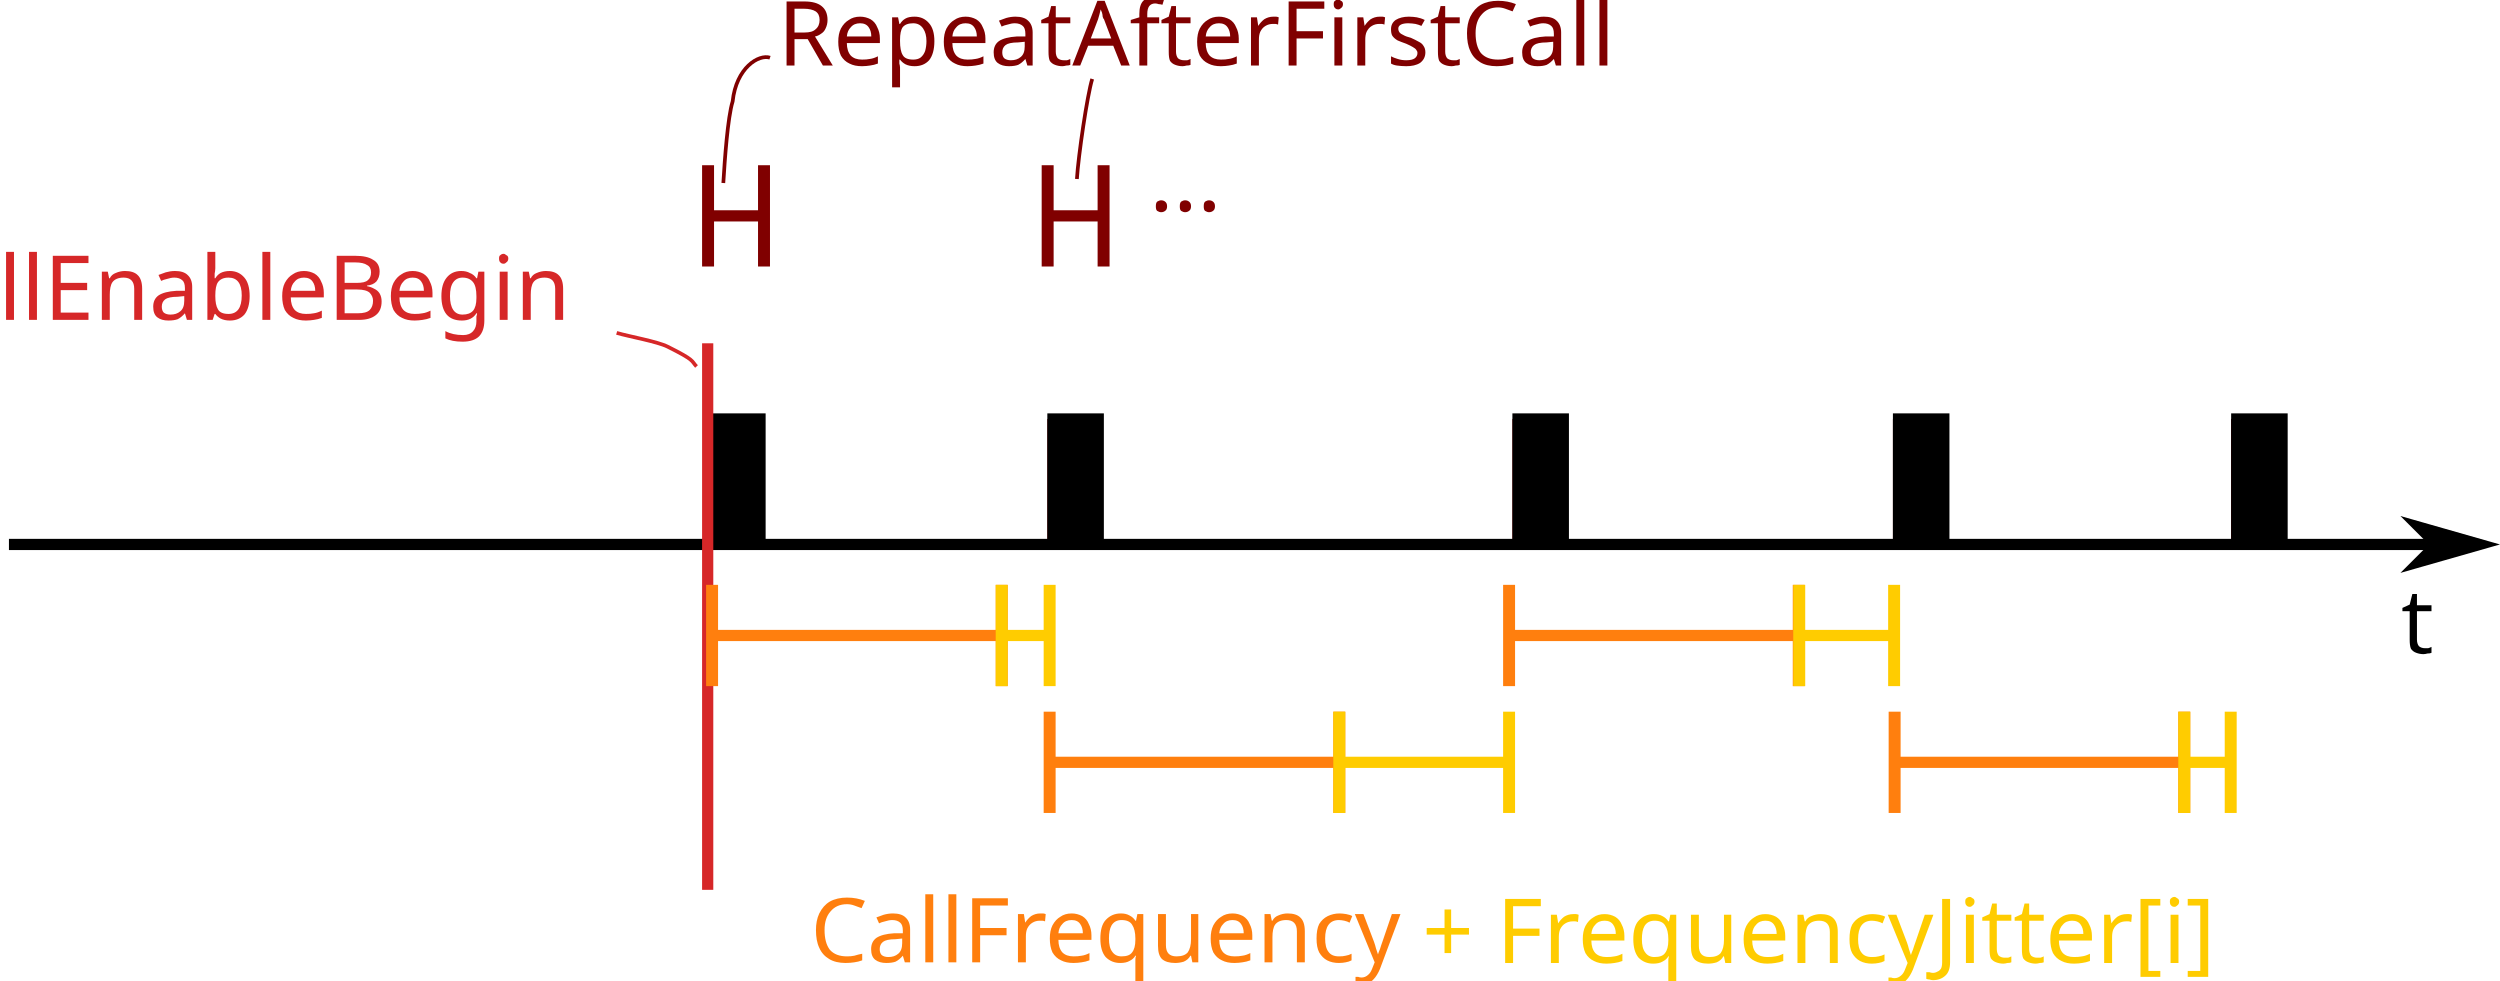
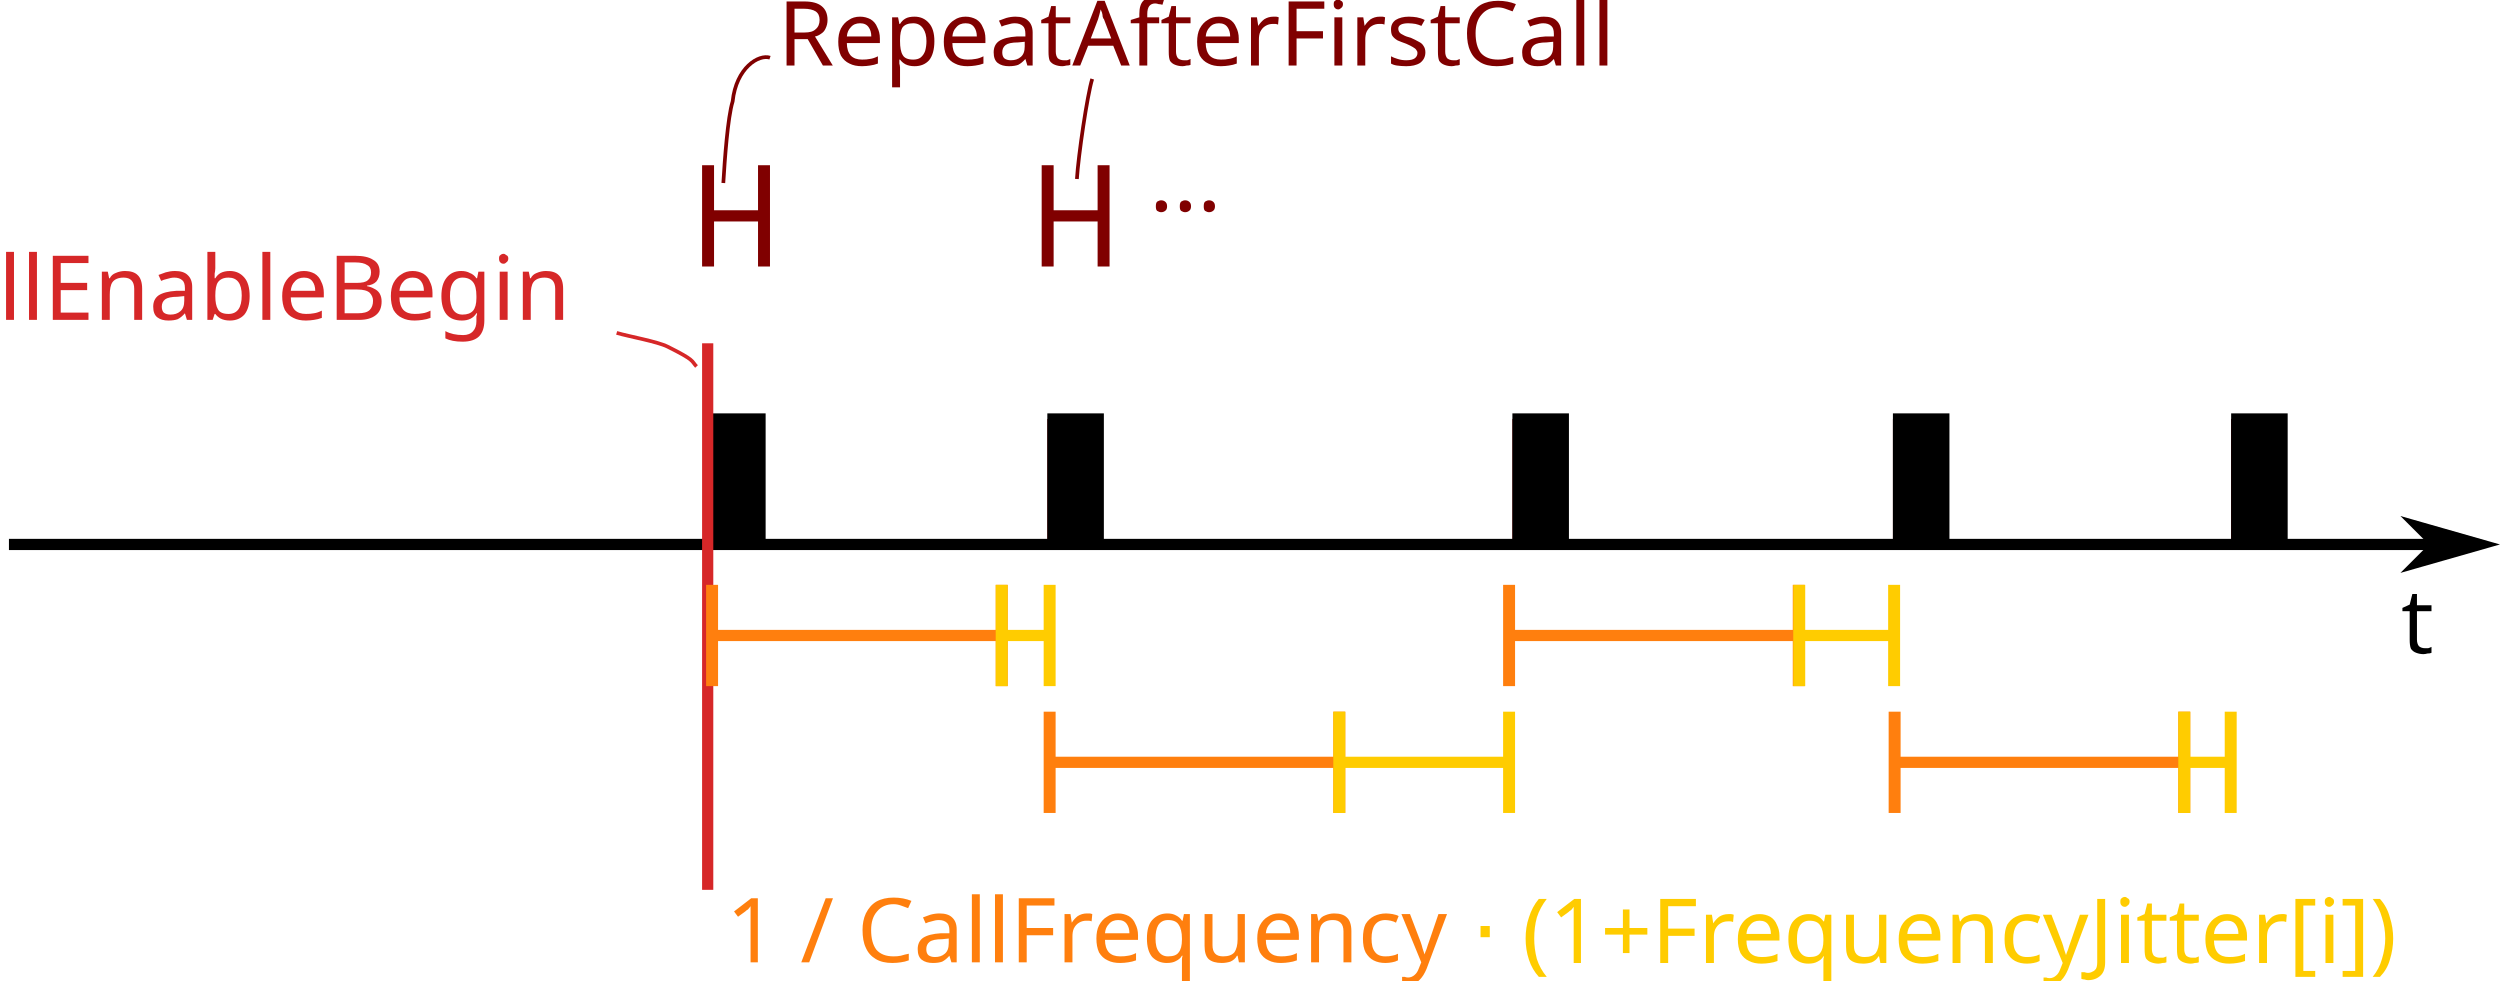
<svg xmlns="http://www.w3.org/2000/svg" width="59.131mm" height="23.189mm" viewBox="0 0 59.131 23.189" version="1.1" id="svg853">
  <defs id="defs847">
    <marker style="overflow:visible" id="marker1812" refX="0" refY="0" orient="auto">
      <path transform="scale(0.8)" style="fill:#800000;fill-opacity:1;fill-rule:evenodd;stroke:#800000;stroke-width:1pt;stroke-opacity:1" d="M 0,5.65 V -5.65" id="path1810" />
    </marker>
    <marker style="overflow:visible" id="marker1682" refX="0" refY="0" orient="auto">
      <path transform="scale(0.8)" style="fill:#800000;fill-opacity:1;fill-rule:evenodd;stroke:#800000;stroke-width:1pt;stroke-opacity:1" d="M 0,5.65 V -5.65" id="path1680" />
    </marker>
    <marker orient="auto" refY="0" refX="0" id="marker9100" style="overflow:visible">
      <path id="path9098" d="M 0,5.65 V -5.65" style="fill:#800000;fill-opacity:1;fill-rule:evenodd;stroke:#ffcc00;stroke-width:1pt;stroke-opacity:1" transform="scale(0.8)" />
    </marker>
    <marker orient="auto" refY="0" refX="0" id="marker8982" style="overflow:visible">
      <path id="path8980" d="M 0,5.65 V -5.65" style="fill:#800000;fill-opacity:1;fill-rule:evenodd;stroke:#ffcc00;stroke-width:1pt;stroke-opacity:1" transform="scale(0.8)" />
    </marker>
    <marker style="overflow:visible" id="marker7968" refX="0" refY="0" orient="auto">
      <path transform="scale(0.8)" style="fill:#800000;fill-opacity:1;fill-rule:evenodd;stroke:#ffcc00;stroke-width:1pt;stroke-opacity:1" d="M 0,5.65 V -5.65" id="path7966" />
    </marker>
    <marker style="overflow:visible" id="marker7862" refX="0" refY="0" orient="auto">
      <path transform="scale(0.8)" style="fill:#800000;fill-opacity:1;fill-rule:evenodd;stroke:#ffcc00;stroke-width:1pt;stroke-opacity:1" d="M 0,5.65 V -5.65" id="path7860" />
    </marker>
    <marker orient="auto" refY="0" refX="0" id="marker6692" style="overflow:visible">
      <path id="path6690" d="M 0,5.65 V -5.65" style="fill:#ffcc00;fill-opacity:1;fill-rule:evenodd;stroke:#ffcc00;stroke-width:1pt;stroke-opacity:1" transform="scale(0.8)" />
    </marker>
    <marker orient="auto" refY="0" refX="0" id="marker6598" style="overflow:visible">
      <path id="path6596" d="M 0,5.65 V -5.65" style="fill:#ffcc00;fill-opacity:1;fill-rule:evenodd;stroke:#ffcc00;stroke-width:1pt;stroke-opacity:1" transform="scale(0.8)" />
    </marker>
    <marker style="overflow:visible" id="marker5464" refX="0" refY="0" orient="auto">
      <path transform="scale(0.8)" style="fill:#800000;fill-opacity:1;fill-rule:evenodd;stroke:#ffcc00;stroke-width:1pt;stroke-opacity:1" d="M 0,5.65 V -5.65" id="path5462" />
    </marker>
    <marker style="overflow:visible" id="marker5382" refX="0" refY="0" orient="auto">
      <path transform="scale(0.8)" style="fill:#800000;fill-opacity:1;fill-rule:evenodd;stroke:#ffcc00;stroke-width:1pt;stroke-opacity:1" d="M 0,5.65 V -5.65" id="path5380" />
    </marker>
    <marker orient="auto" refY="0" refX="0" id="marker4992" style="overflow:visible">
      <path id="path4990" d="M 0,5.65 V -5.65" style="fill:#ff7f0e;fill-opacity:1;fill-rule:evenodd;stroke:#ff7f0e;stroke-width:1pt;stroke-opacity:1" transform="scale(0.8)" />
    </marker>
    <marker orient="auto" refY="0" refX="0" id="marker4922" style="overflow:visible">
      <path id="path4920" d="M 0,5.65 V -5.65" style="fill:#ff7f0e;fill-opacity:1;fill-rule:evenodd;stroke:#ff7f0e;stroke-width:1pt;stroke-opacity:1" transform="scale(0.8)" />
    </marker>
    <marker style="overflow:visible" id="marker4460" refX="0" refY="0" orient="auto">
      <path transform="scale(0.8)" style="fill:#ff7f0e;fill-opacity:1;fill-rule:evenodd;stroke:#ff7f0e;stroke-width:1pt;stroke-opacity:1" d="M 0,5.65 V -5.65" id="path4458" />
    </marker>
    <marker style="overflow:visible" id="marker4402" refX="0" refY="0" orient="auto">
      <path transform="scale(0.8)" style="fill:#ff7f0e;fill-opacity:1;fill-rule:evenodd;stroke:#ff7f0e;stroke-width:1pt;stroke-opacity:1" d="M 0,5.65 V -5.65" id="path4400" />
    </marker>
    <marker orient="auto" refY="0" refX="0" id="marker3496" style="overflow:visible">
      <path id="path3494" d="M 0,5.65 V -5.65" style="fill:#ff7f0e;fill-opacity:1;fill-rule:evenodd;stroke:#ff7f0e;stroke-width:1pt;stroke-opacity:1" transform="scale(0.8)" />
    </marker>
    <marker orient="auto" refY="0" refX="0" id="marker3450" style="overflow:visible">
      <path id="path3448" d="M 0,5.65 V -5.65" style="fill:#ff7f0e;fill-opacity:1;fill-rule:evenodd;stroke:#ff7f0e;stroke-width:1pt;stroke-opacity:1" transform="scale(0.8)" />
    </marker>
    <marker style="overflow:visible" id="marker1980" refX="0" refY="0" orient="auto">
      <path transform="scale(0.8)" style="fill:#800080;fill-opacity:1;fill-rule:evenodd;stroke:#ff7f0e;stroke-width:1pt;stroke-opacity:1" d="M 0,5.65 V -5.65" id="path1978" />
    </marker>
    <marker style="overflow:visible" id="marker1946" refX="0" refY="0" orient="auto">
      <path transform="scale(0.8)" style="fill:#800080;fill-opacity:1;fill-rule:evenodd;stroke:#ff7f0e;stroke-width:1pt;stroke-opacity:1" d="M 0,5.65 V -5.65" id="path1944" />
    </marker>
    <marker orient="auto" refY="0" refX="0" id="StopS" style="overflow:visible">
      <path id="path1575" d="M 0,5.65 V -5.65" style="fill:none;fill-opacity:0.75;fill-rule:evenodd;stroke:#000000;stroke-width:1pt;stroke-opacity:1" transform="scale(0.2)" />
    </marker>
    <marker orient="auto" refY="0" refX="0" id="StopL" style="overflow:visible">
      <path id="path1569" d="M 0,5.65 V -5.65" style="fill:#800000;fill-opacity:1;fill-rule:evenodd;stroke:#800000;stroke-width:1pt;stroke-opacity:1" transform="scale(0.8)" />
    </marker>
    <marker orient="auto" refY="0" refX="0" id="Arrow1Mend" style="overflow:visible">
      <path id="path1409" d="M 0,0 5,-5 -12.5,0 5,5 Z" style="fill:#000000;fill-opacity:1;fill-rule:evenodd;stroke:#000000;stroke-width:1pt;stroke-opacity:1" transform="matrix(-0.4,0,0,-0.4,-4,0)" />
    </marker>
  </defs>
  <g id="layer1" transform="translate(-38.15352,-36.92628)">
    <path style="fill:none;fill-rule:evenodd;stroke:#800000;stroke-width:0.265px;stroke-linecap:butt;stroke-linejoin:miter;stroke-opacity:1" d="m 55.058,46.836 v 3.007" id="path1682" />
    <path id="path1684" d="m 63.058,46.836 v 3.007" style="fill:none;fill-rule:evenodd;stroke:#800000;stroke-width:0.265px;stroke-linecap:butt;stroke-linejoin:miter;stroke-opacity:1" />
    <path style="fill:none;fill-rule:evenodd;stroke:#800000;stroke-width:0.265px;stroke-linecap:butt;stroke-linejoin:miter;stroke-opacity:1" d="m 74.058,46.836 v 3.007" id="path1686" />
    <path id="path1688" d="m 83.058,46.836 v 3.007" style="fill:none;fill-rule:evenodd;stroke:#800000;stroke-width:0.265px;stroke-linecap:butt;stroke-linejoin:miter;stroke-opacity:1" />
    <path style="fill:none;fill-rule:evenodd;stroke:#800000;stroke-width:0.265px;stroke-linecap:butt;stroke-linejoin:miter;stroke-opacity:1" d="m 91.058,46.836 v 3.007" id="path1690" />
    <path id="path1692" d="m 91.058,46.836 v 3.007" style="fill:none;fill-rule:evenodd;stroke:#800000;stroke-width:0.265px;stroke-linecap:butt;stroke-linejoin:miter;stroke-opacity:1" />
    <text xml:space="preserve" style="font-style:normal;font-variant:normal;font-weight:normal;font-stretch:normal;font-size:2.117px;line-height:125%;font-family:'Univers for UniS 55 Roman';-inkscape-font-specification:'Univers for UniS 55 Roman, ';text-align:start;letter-spacing:0px;word-spacing:0px;writing-mode:lr-tb;text-anchor:start;fill:#000000;fill-opacity:1;stroke:none;stroke-width:0.265px;stroke-linecap:butt;stroke-linejoin:miter;stroke-opacity:1" x="94.947" y="52.382" id="text1696">
      <tspan id="tspan1694" x="94.947" y="52.382" style="stroke-width:0.265px">t</tspan>
    </text>
    <text xml:space="preserve" style="font-style:normal;font-variant:normal;font-weight:normal;font-stretch:normal;font-size:2.117px;line-height:125%;font-family:'Univers for UniS 55 Roman';-inkscape-font-specification:'Univers for UniS 55 Roman, ';text-align:end;letter-spacing:0px;word-spacing:0px;writing-mode:lr-tb;text-anchor:end;fill:#d62728;fill-opacity:1;stroke:none;stroke-width:0.265px;stroke-linecap:butt;stroke-linejoin:miter;stroke-opacity:1" x="54.396" y="44.49" id="text1700">
      <tspan x="54.396" y="44.49" style="text-align:end;text-anchor:end;fill:#d62728;fill-opacity:1;stroke-width:0.265px" id="tspan1660">CallEnableBegin</tspan>
    </text>
-     <text xml:space="preserve" style="font-style:normal;font-variant:normal;font-weight:normal;font-stretch:normal;font-size:2.117px;line-height:125%;font-family:'Univers for UniS 55 Roman';-inkscape-font-specification:'Univers for UniS 55 Roman, ';text-align:start;letter-spacing:0px;word-spacing:0px;writing-mode:lr-tb;text-anchor:start;fill:#ff7f0e;fill-opacity:1;stroke:none;stroke-width:0.265px;stroke-linecap:butt;stroke-linejoin:miter;stroke-opacity:1" x="57.329" y="59.688" id="text1704">
-       <tspan id="tspan1702" x="57.329" y="59.688" style="fill:#ff7f0e;fill-opacity:1;stroke-width:0.265px">CallFrequency</tspan>
-     </text>
-     <text xml:space="preserve" style="font-style:normal;font-variant:normal;font-weight:normal;font-stretch:normal;font-size:2.117px;line-height:125%;font-family:'Univers for UniS 55 Roman';-inkscape-font-specification:'Univers for UniS 55 Roman, ';text-align:start;letter-spacing:0px;word-spacing:0px;writing-mode:lr-tb;text-anchor:start;fill:#ffcc00;fill-opacity:1;stroke:none;stroke-width:0.265px;stroke-linecap:butt;stroke-linejoin:miter;stroke-opacity:1" x="71.788" y="59.707" id="text1708">
-       <tspan id="tspan1706" x="71.788" y="59.707" style="fill:#ffcc00;fill-opacity:1;stroke-width:0.265px">+ FrequencyJitter[i]</tspan>
+     <text xml:space="preserve" style="font-style:normal;font-variant:normal;font-weight:normal;font-stretch:normal;font-size:2.117px;line-height:125%;font-family:'Univers for UniS 55 Roman';-inkscape-font-specification:'Univers for UniS 55 Roman, ';text-align:start;letter-spacing:0px;word-spacing:0px;writing-mode:lr-tb;text-anchor:start;fill:#ffcc00;fill-opacity:1;stroke:none;stroke-width:0.265px;stroke-linecap:butt;stroke-linejoin:miter;stroke-opacity:1" x="72.938" y="59.707" id="text1708">
+       <tspan id="tspan1706" x="72.938" y="59.707" style="fill:#ffcc00;fill-opacity:1;stroke-width:0.265px">⋅ (1+FrequencyJitter[i])</tspan>
    </text>
    <rect style="opacity:1;fill:#000000;fill-opacity:1;fill-rule:nonzero;stroke:#000000;stroke-width:0.265;stroke-linecap:butt;stroke-linejoin:miter;stroke-miterlimit:4;stroke-dasharray:none;stroke-dashoffset:0;stroke-opacity:1;paint-order:normal" id="rect1710" width="1.072" height="2.826" x="55.058" y="46.836" />
    <rect y="46.836" x="63.058" height="2.826" width="1.072" id="rect1712" style="opacity:1;fill:#000000;fill-opacity:1;fill-rule:nonzero;stroke:#000000;stroke-width:0.265;stroke-linecap:butt;stroke-linejoin:miter;stroke-miterlimit:4;stroke-dasharray:none;stroke-dashoffset:0;stroke-opacity:1;paint-order:normal" />
    <rect style="opacity:1;fill:#000000;fill-opacity:1;fill-rule:nonzero;stroke:#000000;stroke-width:0.265;stroke-linecap:butt;stroke-linejoin:miter;stroke-miterlimit:4;stroke-dasharray:none;stroke-dashoffset:0;stroke-opacity:1;paint-order:normal" id="rect1714" width="1.072" height="2.826" x="74.058" y="46.836" />
    <rect y="46.836" x="83.058" height="2.826" width="1.072" id="rect1716" style="opacity:1;fill:#000000;fill-opacity:1;fill-rule:nonzero;stroke:#000000;stroke-width:0.265;stroke-linecap:butt;stroke-linejoin:miter;stroke-miterlimit:4;stroke-dasharray:none;stroke-dashoffset:0;stroke-opacity:1;paint-order:normal" />
    <rect style="opacity:1;fill:#000000;fill-opacity:1;fill-rule:nonzero;stroke:#000000;stroke-width:0.265;stroke-linecap:square;stroke-linejoin:miter;stroke-miterlimit:4;stroke-dasharray:none;stroke-dashoffset:0;stroke-opacity:1;paint-order:normal" id="rect1718" width="1.072" height="2.826" x="91.058" y="46.836" />
    <path style="fill:none;fill-rule:evenodd;stroke:#000000;stroke-width:0.265;stroke-linecap:butt;stroke-linejoin:miter;stroke-miterlimit:4;stroke-dasharray:none;stroke-opacity:1;marker-end:url(#Arrow1Mend)" d="M 38.365,49.804 H 96.762" id="path1398" />
    <path style="fill:#800000;fill-rule:evenodd;stroke:#800000;stroke-width:0.265px;stroke-linecap:butt;stroke-linejoin:miter;stroke-opacity:1;marker-start:url(#StopL);marker-end:url(#StopL)" d="m 54.901,42.032 h 1.323" id="path1736" />
    <text xml:space="preserve" style="font-style:normal;font-variant:normal;font-weight:normal;font-stretch:normal;font-size:2.117px;line-height:125%;font-family:'Univers for UniS 55 Roman';-inkscape-font-specification:'Univers for UniS 55 Roman, ';text-align:start;letter-spacing:0px;word-spacing:0px;writing-mode:lr-tb;text-anchor:start;fill:#800000;fill-opacity:1;stroke:none;stroke-width:0.265px;stroke-linecap:butt;stroke-linejoin:miter;stroke-opacity:1" x="56.555" y="38.48" id="text1734">
      <tspan id="tspan1732" x="56.555" y="38.48" style="fill:#800000;stroke-width:0.265px">RepeatAfterFirstCall</tspan>
    </text>
    <path style="fill:none;fill-rule:evenodd;stroke:#800000;stroke-width:0.088;stroke-linecap:butt;stroke-linejoin:miter;stroke-miterlimit:4;stroke-dasharray:none;stroke-opacity:1" d="m 55.262,41.255 c 0.033,-0.547 0.103,-1.552 0.22,-1.929 0.085,-0.803 0.621,-1.122 0.884,-1.035" id="path1916" />
    <path style="fill:none;fill-rule:evenodd;stroke:#d62728;stroke-width:0.265px;stroke-linecap:butt;stroke-linejoin:miter;stroke-opacity:1" d="M 54.892,57.973 V 45.046" id="path1928" />
    <path id="path4398" d="m 73.847,51.957 h 6.851" style="fill:#ff7f0e;fill-opacity:1;fill-rule:evenodd;stroke:#ff7f0e;stroke-width:0.265px;stroke-linecap:butt;stroke-linejoin:miter;stroke-opacity:1;marker-start:url(#marker4402);marker-end:url(#marker4460)" />
    <path id="path1942" d="m 54.996,51.957 h 6.851" style="fill:#800080;fill-rule:evenodd;stroke:#ff7f0e;stroke-width:0.265px;stroke-linecap:butt;stroke-linejoin:miter;stroke-opacity:1;marker-start:url(#marker1946);marker-end:url(#marker1980)" />
    <path id="path5378" d="m 61.846,51.957 h 1.134" style="fill:#800000;fill-rule:evenodd;stroke:#ffcc00;stroke-width:0.265px;stroke-linecap:butt;stroke-linejoin:miter;stroke-opacity:1;marker-start:url(#marker5382);marker-end:url(#marker5464)" />
    <path style="fill:#ff7f0e;fill-opacity:1;fill-rule:evenodd;stroke:#ff7f0e;stroke-width:0.265px;stroke-linecap:butt;stroke-linejoin:miter;stroke-opacity:1;marker-start:url(#marker3450);marker-end:url(#marker3496)" d="m 62.98,54.957 h 6.851" id="path3446" />
    <path style="fill:none;fill-opacity:1;fill-rule:evenodd;stroke:#ffcc00;stroke-width:0.265px;stroke-linecap:butt;stroke-linejoin:miter;stroke-opacity:1;marker-start:url(#marker6598);marker-end:url(#marker6692)" d="m 69.831,54.957 h 4.016" id="path6594" />
    <path id="path7858" d="m 80.71,51.957 h 2.244" style="fill:#800000;fill-rule:evenodd;stroke:#ffcc00;stroke-width:0.265px;stroke-linecap:butt;stroke-linejoin:miter;stroke-opacity:1;marker-start:url(#marker7862);marker-end:url(#marker7968)" />
    <path style="fill:#ff7f0e;fill-opacity:1;fill-rule:evenodd;stroke:#ff7f0e;stroke-width:0.265px;stroke-linecap:butt;stroke-linejoin:miter;stroke-opacity:1;marker-start:url(#marker4922);marker-end:url(#marker4992)" d="m 82.966,54.957 h 6.851" id="path4918" />
    <path style="fill:#800000;fill-rule:evenodd;stroke:#ffcc00;stroke-width:0.265px;stroke-linecap:butt;stroke-linejoin:miter;stroke-opacity:1;marker-start:url(#marker8982);marker-end:url(#marker9100)" d="m 89.817,54.957 h 1.098" id="path8978" />
    <path id="path1664" d="m 52.739,44.8 c 0.3,0.088 0.957,0.202 1.206,0.326 0.654,0.326 0.554,0.331 0.683,0.469" style="fill:none;fill-rule:evenodd;stroke:#d62728;stroke-width:0.088;stroke-linecap:butt;stroke-linejoin:miter;stroke-miterlimit:4;stroke-dasharray:none;stroke-opacity:1" />
    <path id="path1678" d="m 62.933,42.032 h 1.323" style="fill:#800000;fill-rule:evenodd;stroke:#800000;stroke-width:0.265px;stroke-linecap:butt;stroke-linejoin:miter;stroke-opacity:1;marker-start:url(#marker1682);marker-end:url(#marker1812)" />
    <path id="path2702" d="m 63.625,41.16 c 0.033,-0.547 0.245,-1.989 0.362,-2.366" style="fill:none;fill-rule:evenodd;stroke:#800000;stroke-width:0.088;stroke-linecap:butt;stroke-linejoin:miter;stroke-miterlimit:4;stroke-dasharray:none;stroke-opacity:1" />
    <text id="text2706" y="41.914" x="65.335" style="font-style:normal;font-variant:normal;font-weight:normal;font-stretch:normal;font-size:2.117px;line-height:125%;font-family:'Univers for UniS 55 Roman';-inkscape-font-specification:'Univers for UniS 55 Roman, ';text-align:start;letter-spacing:0px;word-spacing:0px;writing-mode:lr-tb;text-anchor:start;fill:#800000;fill-opacity:1;stroke:none;stroke-width:0.265px;stroke-linecap:butt;stroke-linejoin:miter;stroke-opacity:1" xml:space="preserve">
      <tspan style="fill:#800000;stroke-width:0.265px" y="41.914" x="65.335" id="tspan2704">...</tspan>
    </text>
+     <text xml:space="preserve" style="font-style:normal;font-variant:normal;font-weight:normal;font-stretch:normal;font-size:2.117px;line-height:125%;font-family:'Univers for UniS 55 Roman';-inkscape-font-specification:'Univers for UniS 55 Roman, ';text-align:start;letter-spacing:0px;word-spacing:0px;writing-mode:lr-tb;text-anchor:start;fill:#ff7f0e;fill-opacity:1;stroke:none;stroke-width:0.265px;stroke-linecap:butt;stroke-linejoin:miter;stroke-opacity:1" x="55.329" y="59.688" id="text1704">
+       <tspan id="tspan1702" x="55.329" y="59.688" style="fill:#ff7f0e;fill-opacity:1;stroke-width:0.265px">1 / CallFrequency</tspan>
+     </text>
  </g>
</svg>
